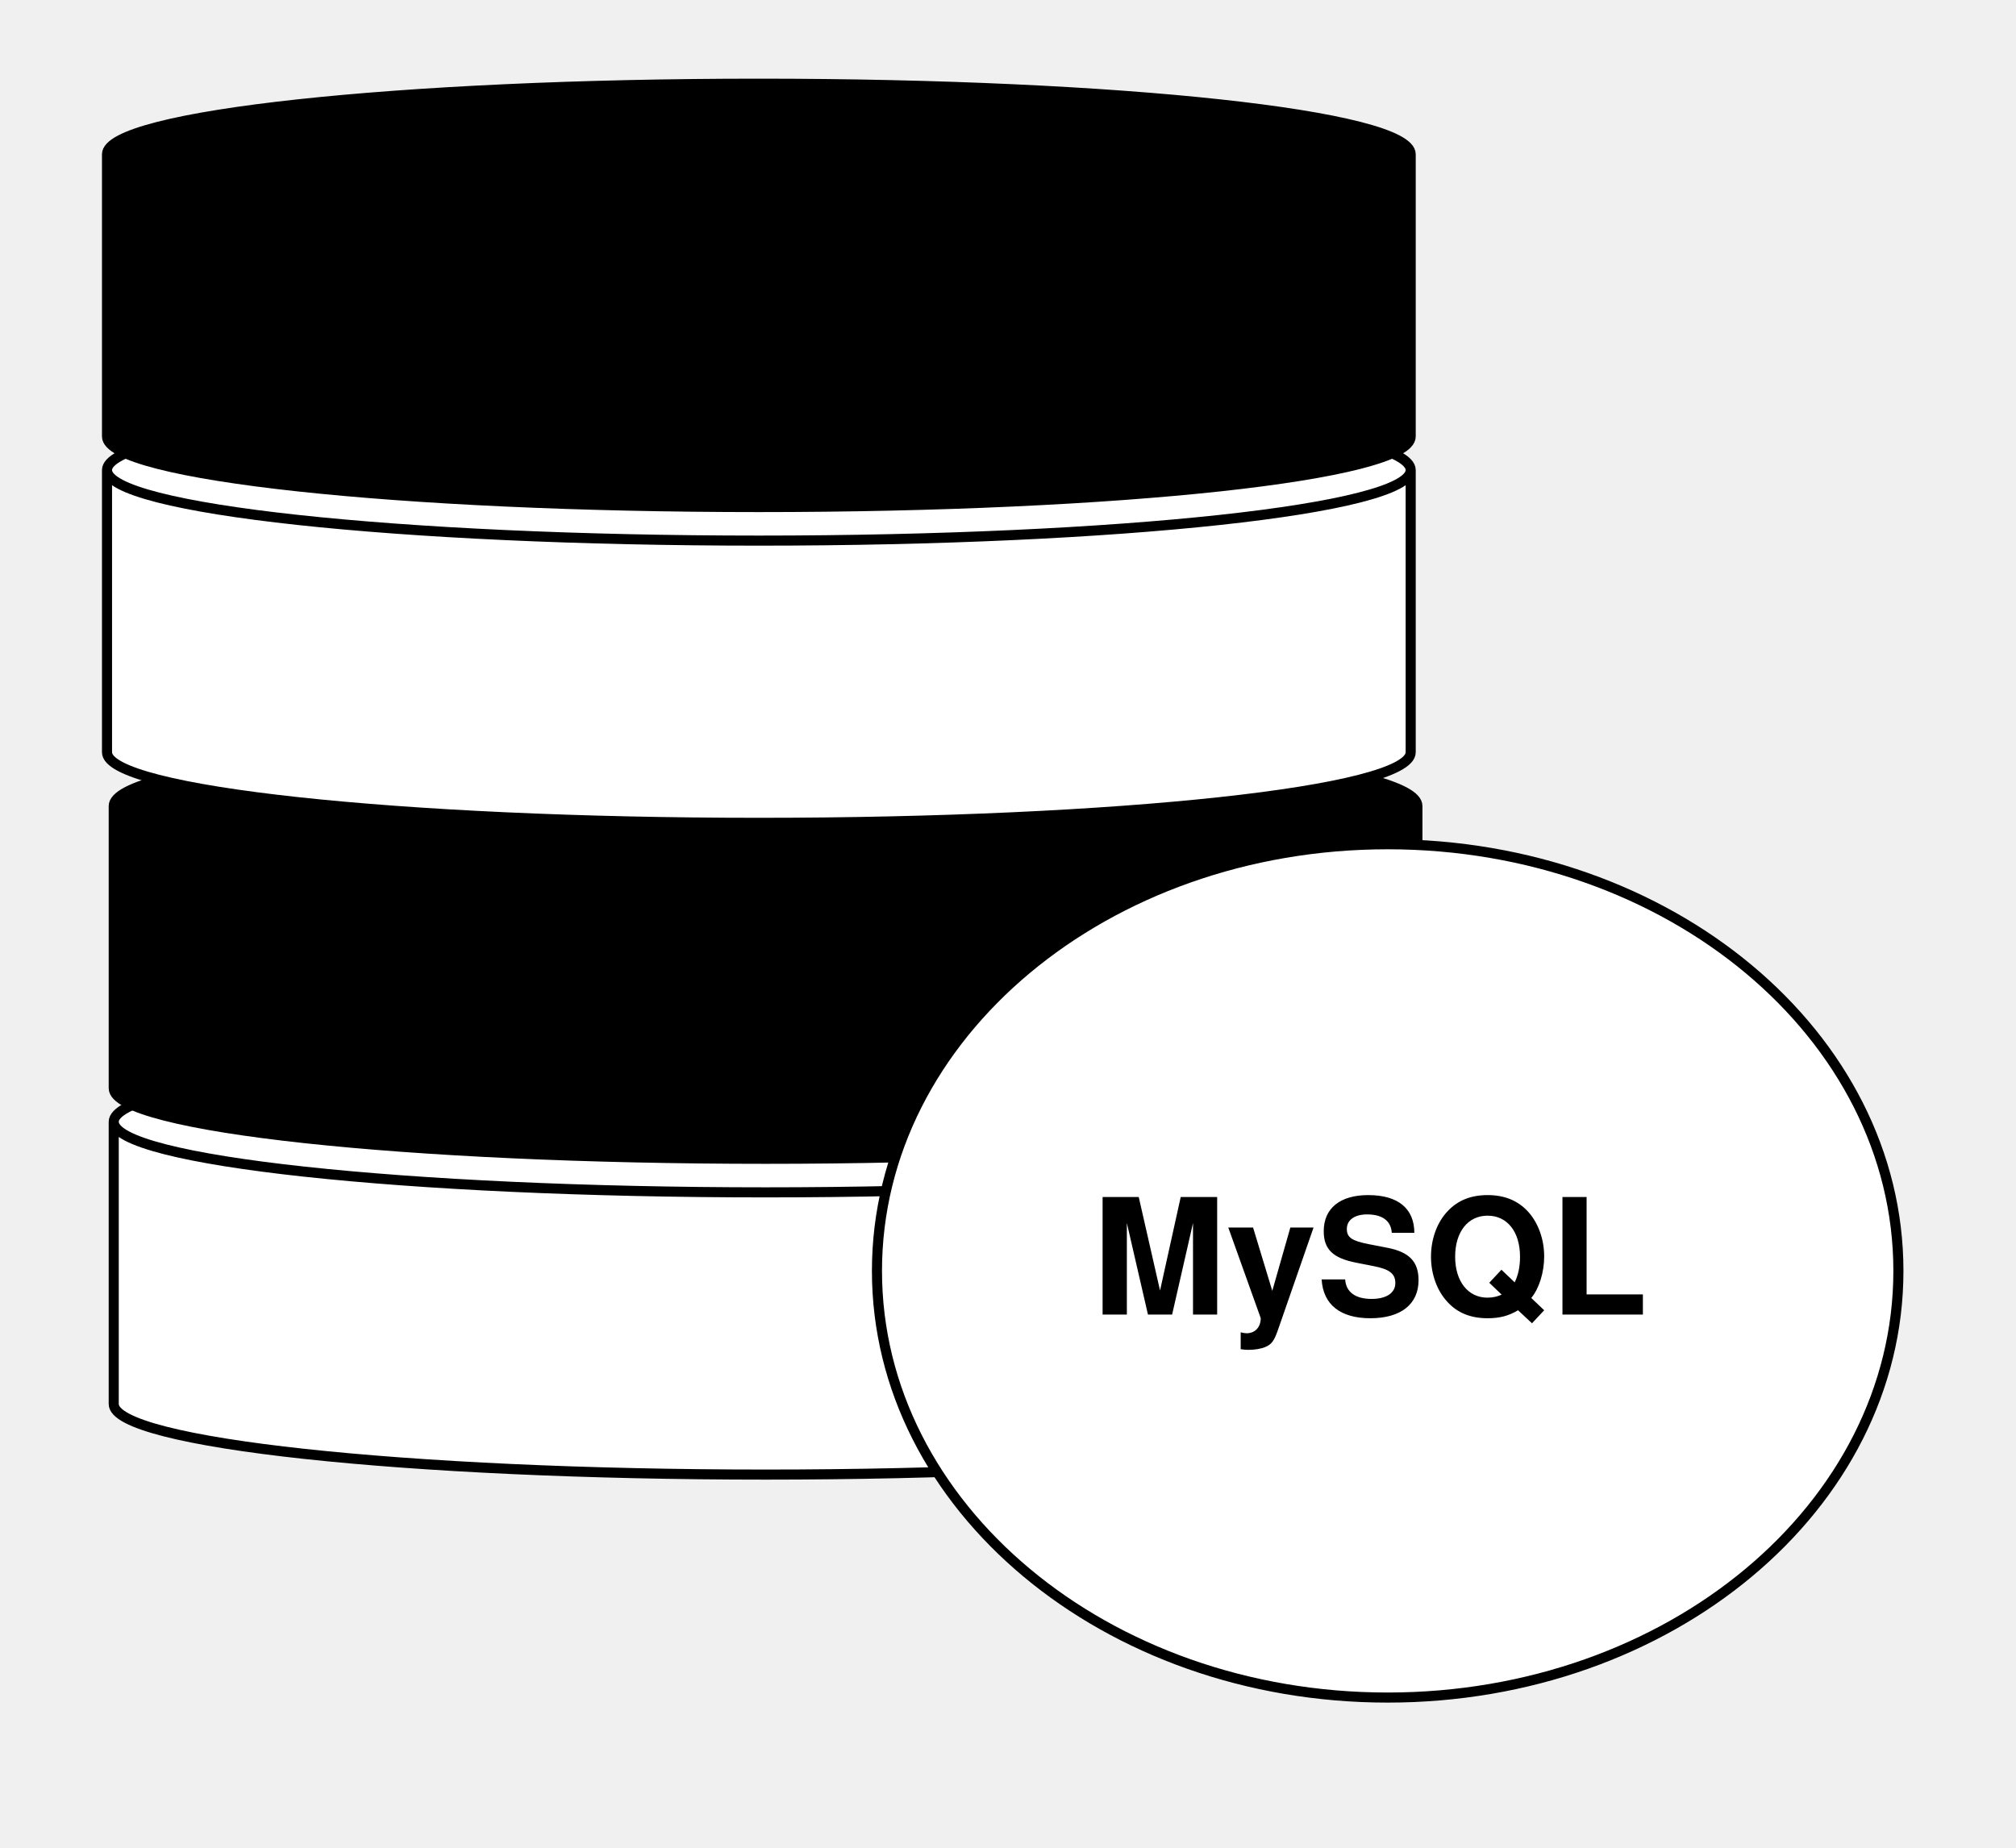
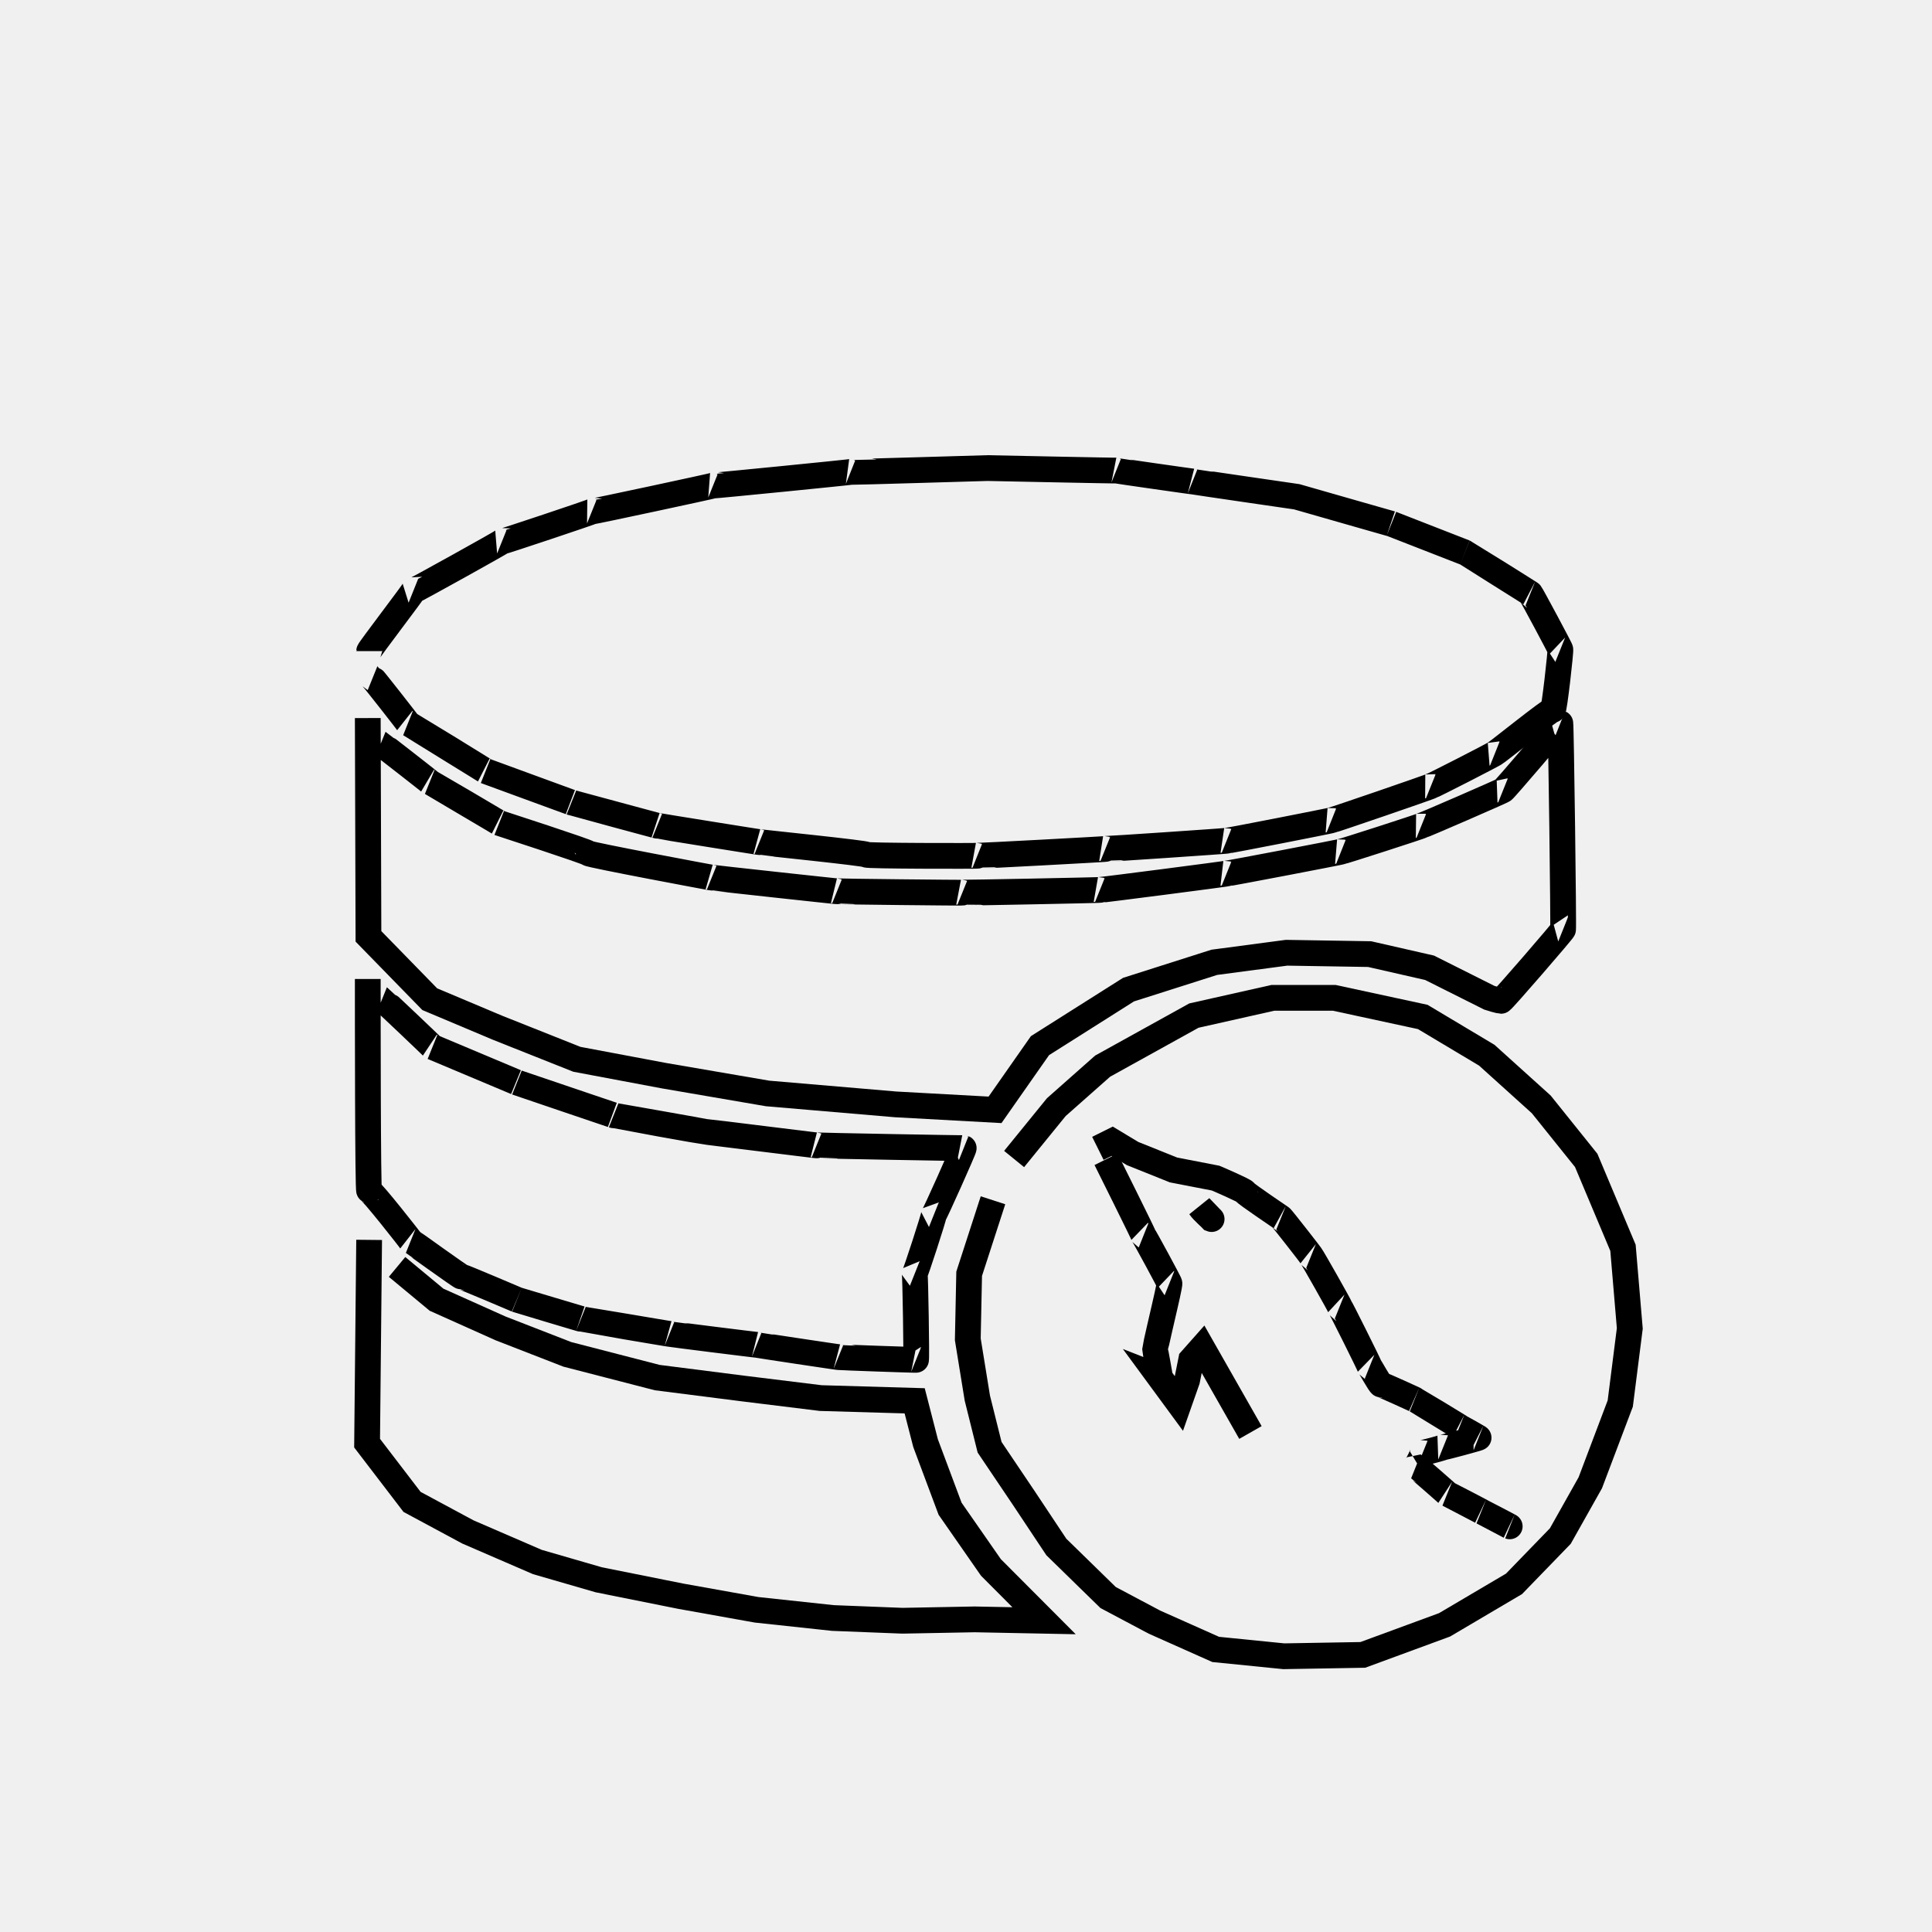
- <svg xmlns="http://www.w3.org/2000/svg" width="300" height="275">
+ <svg xmlns="http://www.w3.org/2000/svg" width="900" height="900">
  <g>
-     <rect fill="none" id="canvas_background" height="277" width="302" y="-1" x="-1" />
-     <g display="none" id="canvasGrid">
-       <rect fill="url(#gridpattern)" stroke-width="0" y="0" x="0" height="100%" width="100%" id="svg_1" />
+     <rect fill="none" id="canvas_background" height="902" width="902" y="-1" x="-1" />
+   </g>
+   <g>
+     <g id="svg_10">
+       <path id="svg_2" d="m171.958,303.32c0,-0.636 20.94,-27.999 20.622,-28.127c0.317,0.127 41.562,-22.781 41.245,-22.909c0.317,0.127 42.197,-13.872 41.879,-14c0.317,0.127 56.791,-11.963 56.474,-12.091c0.317,0.127 64.405,-6.236 64.088,-6.363c0.317,0.127 63.136,-1.782 63.771,-1.782c0.634,0 60.281,1.273 59.964,1.145c0.317,0.127 35.851,5.218 35.534,5.091c0.317,0.127 48.542,7.127 48.542,7.127c0,0 44.418,12.727 44.1,12.6c0.317,0.127 34.582,13.491 34.265,13.363c0.317,0.127 30.775,19.218 30.458,19.091c0.317,0.127 14.277,26.218 13.96,26.09c0.317,0.127 -2.855,28.763 -3.49,28.127c-0.634,-0.636 -26.651,20.363 -26.968,20.236c0.317,0.127 -29.506,15.4 -29.823,15.272c0.317,0.127 -46.004,16.036 -46.321,15.909c0.317,0.127 -48.542,9.673 -48.859,9.545c0.317,0.127 -56.156,3.945 -56.474,3.818c0.317,0.127 -59.329,3.309 -59.646,3.182c0.317,0.127 -52.349,0.127 -51.715,-0.509c0.635,-0.636 -49.494,-5.727 -49.811,-5.854c0.317,0.127 -47.273,-7.509 -47.59,-7.636c0.317,0.127 -39.659,-10.691 -39.976,-10.818c0.317,0.127 -39.659,-14.509 -39.976,-14.636c0.317,0.127 -35.851,-22.145 -36.169,-22.272c0.317,0.127 -16.181,-20.872 -16.498,-21" fill-opacity="null" stroke-opacity="null" stroke-width="12" stroke="#000" fill="none" />
+       <path id="svg_3" d="m171.323,334.501l0.317,101.689l28.554,29.272l31.727,13.363l36.803,14.636l40.61,7.636l48.225,8.273l59.646,5.091l46.321,2.545l20.94,-29.909l41.245,-26.09l39.976,-12.727l33.63,-4.454l38.707,0.636l27.92,6.363l27.92,14c0.317,0.127 4.759,1.4 5.394,1.4c0.635,0 29.189,-33.09 28.871,-33.218c0.317,0.127 -0.952,-95.962 -1.269,-96.089c0.317,0.127 -26.333,31.308 -26.651,31.181c0.317,0.127 -37.755,16.672 -38.072,16.545c0.317,0.127 -37.12,12.218 -37.438,12.091c0.317,0.127 -52.984,10.309 -53.301,10.182c0.317,0.127 -58.695,7.763 -59.012,7.636c0.317,0.127 -63.771,1.4 -64.088,1.273c0.317,0.127 -58.06,-0.509 -58.377,-0.636c0.317,0.127 -58.06,-6.236 -58.377,-6.363c0.317,0.127 -57.426,-10.691 -57.426,-11.327c0,-0.636 -41.245,-14 -41.562,-14.127c0.317,0.127 -32.044,-18.963 -32.361,-19.091c0.317,0.127 -22.526,-17.691 -22.843,-17.818" fill-opacity="null" stroke-opacity="null" stroke-width="12" stroke="#000" fill="none" />
+       <path id="svg_4" d="m171.323,456.044c0,15.909 0,99.271 0.635,98.635c0.634,-0.636 19.671,23.545 19.353,23.418c0.317,0.127 23.161,16.672 23.795,16.672c0.634,0 26.016,10.818 25.699,10.691c0.317,0.127 30.14,9.036 29.823,8.909c0.317,0.127 41.562,7.127 41.245,7c0.317,0.127 40.928,5.218 40.61,5.091c0.317,0.127 38.389,5.854 38.072,5.727c0.317,0.127 36.486,1.4 36.169,1.273c0.317,0.127 -0.317,-39.963 -0.634,-40.09c0.317,0.127 9.201,-27.236 8.884,-27.363c0.317,0.127 14.277,-31.054 13.96,-31.181c0.317,0.127 -68.213,-1.145 -68.53,-1.273c0.317,0.127 -50.446,-6.236 -51.08,-6.236c-0.635,0 -43.148,-7.636 -43.466,-7.763c0.317,0.127 -44.735,-15.145 -45.052,-15.272c0.317,0.127 -39.024,-16.418 -39.341,-16.545c0.317,0.127 -23.161,-22.145 -23.478,-22.272" fill-opacity="null" stroke-opacity="null" stroke-width="12" stroke="#000" fill="none" />
+       <path id="svg_5" d="m171.958,577.587l-0.952,94.689l20.94,27.363l26.016,14l32.361,14l28.554,8.273l38.072,7.636l35.534,6.364l35.534,3.818l32.361,1.273l33.63,-0.636l32.361,0.636l-24.747,-24.818l-19.036,-27.363l-11.422,-30.545l-5.076,-19.727l-43.783,-1.273l-36.169,-4.454l-39.976,-5.091l-41.879,-10.818l-31.092,-12.091l-29.823,-13.363l-18.402,-15.273" fill-opacity="null" stroke-opacity="null" stroke-width="12" stroke="#000" fill="none" />
+       <path id="svg_6" d="m462.575,559.133l-11.104,34.236l-0.634,30.545l4.442,27.363l5.711,22.909l15.863,23.545l15.229,22.909l24.112,23.545l21.574,11.454l28.554,12.727l31.727,3.182l36.803,-0.636l38.072,-14l32.361,-19.091l21.574,-22.272l13.96,-24.818l13.96,-36.908l4.442,-34.999l-3.173,-37.545l-17.133,-40.726l-20.94,-26.09l-25.381,-22.909l-29.823,-17.818l-41.245,-8.909l-28.554,0l-36.803,8.272l-42.514,23.545l-21.574,19.091l-19.671,24.181" fill-opacity="null" stroke-opacity="null" stroke-width="12" stroke="#000" fill="none" />
+       <path id="svg_7" d="m582.503,667.313l-22.526,-39.581l-5.076,5.727l-1.904,9.545l-3.807,10.818l-8.883,-12.091c0.317,0.127 -2.221,-12.6 -2.221,-13.236c0,-0.636 4.442,-19.727 4.442,-19.727c0,0 2.538,-10.818 2.221,-10.945c0.317,0.127 -11.739,-22.145 -12.056,-22.272c0.317,0.127 -17.45,-35.508 -17.45,-35.508" fill-opacity="null" stroke-opacity="null" stroke-width="12" stroke="#000" fill="none" />
+       <path id="svg_8" d="m511.435,534.952l6.663,-3.309l9.518,5.727l19.036,7.636l19.671,3.818c0.317,0.127 13.643,5.854 13.643,6.491c0,0.636 17.132,12.091 16.815,11.963c0.317,0.127 14.277,17.945 13.96,17.818c0.317,0.127 13.642,23.672 13.325,23.545c0.317,0.127 14.277,28.127 13.96,27.999c0.317,0.127 4.759,8.4 5.394,8.4c0.635,0 15.863,7 15.546,6.873c0.317,0.127 21.257,12.854 20.94,12.727c0.317,0.127 9.201,5.218 8.884,5.091c0.317,0.127 -16.181,4.582 -16.498,4.454c0.317,0.127 -9.201,2.673 -9.518,2.545c0.317,0.127 -2.855,6.491 -3.173,6.363c0.317,0.127 14.911,12.854 14.594,12.727c0.317,0.127 16.181,8.4 15.863,8.273c0.317,0.127 13.643,7.127 13.325,7" fill-opacity="null" stroke-opacity="null" stroke-width="12" stroke="#000" fill="none" />
+       <path id="svg_9" d="m559.025,562.315c1.269,1.909 5.711,5.727 5.394,5.6l-5.394,-5.6z" fill-opacity="null" stroke-opacity="null" stroke-width="12" stroke="#000" fill="none" />
    </g>
  </g>
-   <g>
-     <path id="svg_14" d="m210.924,166.959c0,5.799 -43.427,10.501 -97,10.501m97,-10.501l0,0c0,5.799 -43.427,10.501 -97,10.501c-53.572,0 -97,-4.702 -97,-10.501m0,0l0,0c0,-5.799 43.427,-10.501 97,-10.501c53.573,0 97,4.702 97,10.501l0,42.004c0,5.8 -43.427,10.501 -97,10.501c-53.572,0 -97,-4.702 -97,-10.501l0,-42.004z" stroke-width="1.5" stroke="#000" fill="#fff" />
-     <path id="svg_13" d="m210.924,119.959c0,5.799 -43.427,10.501 -97,10.501m97,-10.501l0,0c0,5.799 -43.427,10.501 -97,10.501c-53.572,0 -97,-4.702 -97,-10.501m0,0l0,0c0,-5.799 43.427,-10.501 97,-10.501c53.573,0 97,4.702 97,10.501l0,42.004c0,5.8 -43.427,10.501 -97,10.501c-53.572,0 -97,-4.702 -97,-10.501l0,-42.004z" stroke-width="1.5" stroke="#000" fill="#000000" />
-     <path id="svg_15" d="m209.924,69.959c0,5.799 -43.427,10.501 -97,10.501m97,-10.501l0,0c0,5.799 -43.427,10.501 -97,10.501c-53.572,0 -97,-4.702 -97,-10.501m0,0l0,0c0,-5.799 43.427,-10.501 97,-10.501c53.573,0 97,4.702 97,10.501l0,42.004c0,5.8 -43.427,10.501 -97,10.501c-53.572,0 -97,-4.702 -97,-10.501l0,-42.004z" stroke-width="1.5" stroke="#000" fill="#fff" />
-     <path id="svg_16" d="m209.924,22.959c0,5.799 -43.427,10.501 -97,10.501m97,-10.501l0,0c0,5.799 -43.427,10.501 -97,10.501c-53.572,0 -97,-4.702 -97,-10.501m0,0l0,0c0,-5.799 43.427,-10.501 97,-10.501c53.573,0 97,4.702 97,10.501l0,42.004c0,5.8 -43.427,10.501 -97,10.501c-53.572,0 -97,-4.702 -97,-10.501l0,-42.004z" stroke-width="1.5" stroke="#000" fill="#000000" />
-     <ellipse ry="63.5" rx="76" id="svg_17" cy="189.15" cx="206.5" fill-opacity="null" stroke-opacity="null" stroke-width="1.5" stroke="#000" fill="#fff" />
-     <text font-weight="bold" xml:space="preserve" text-anchor="start" font-family="Helvetica, Arial, sans-serif" font-size="24" id="svg_19" y="195.65" x="162.5" fill-opacity="null" stroke-opacity="null" stroke-width="0" stroke="#000" fill="#000000">MySQL</text>
-   </g>
</svg>
